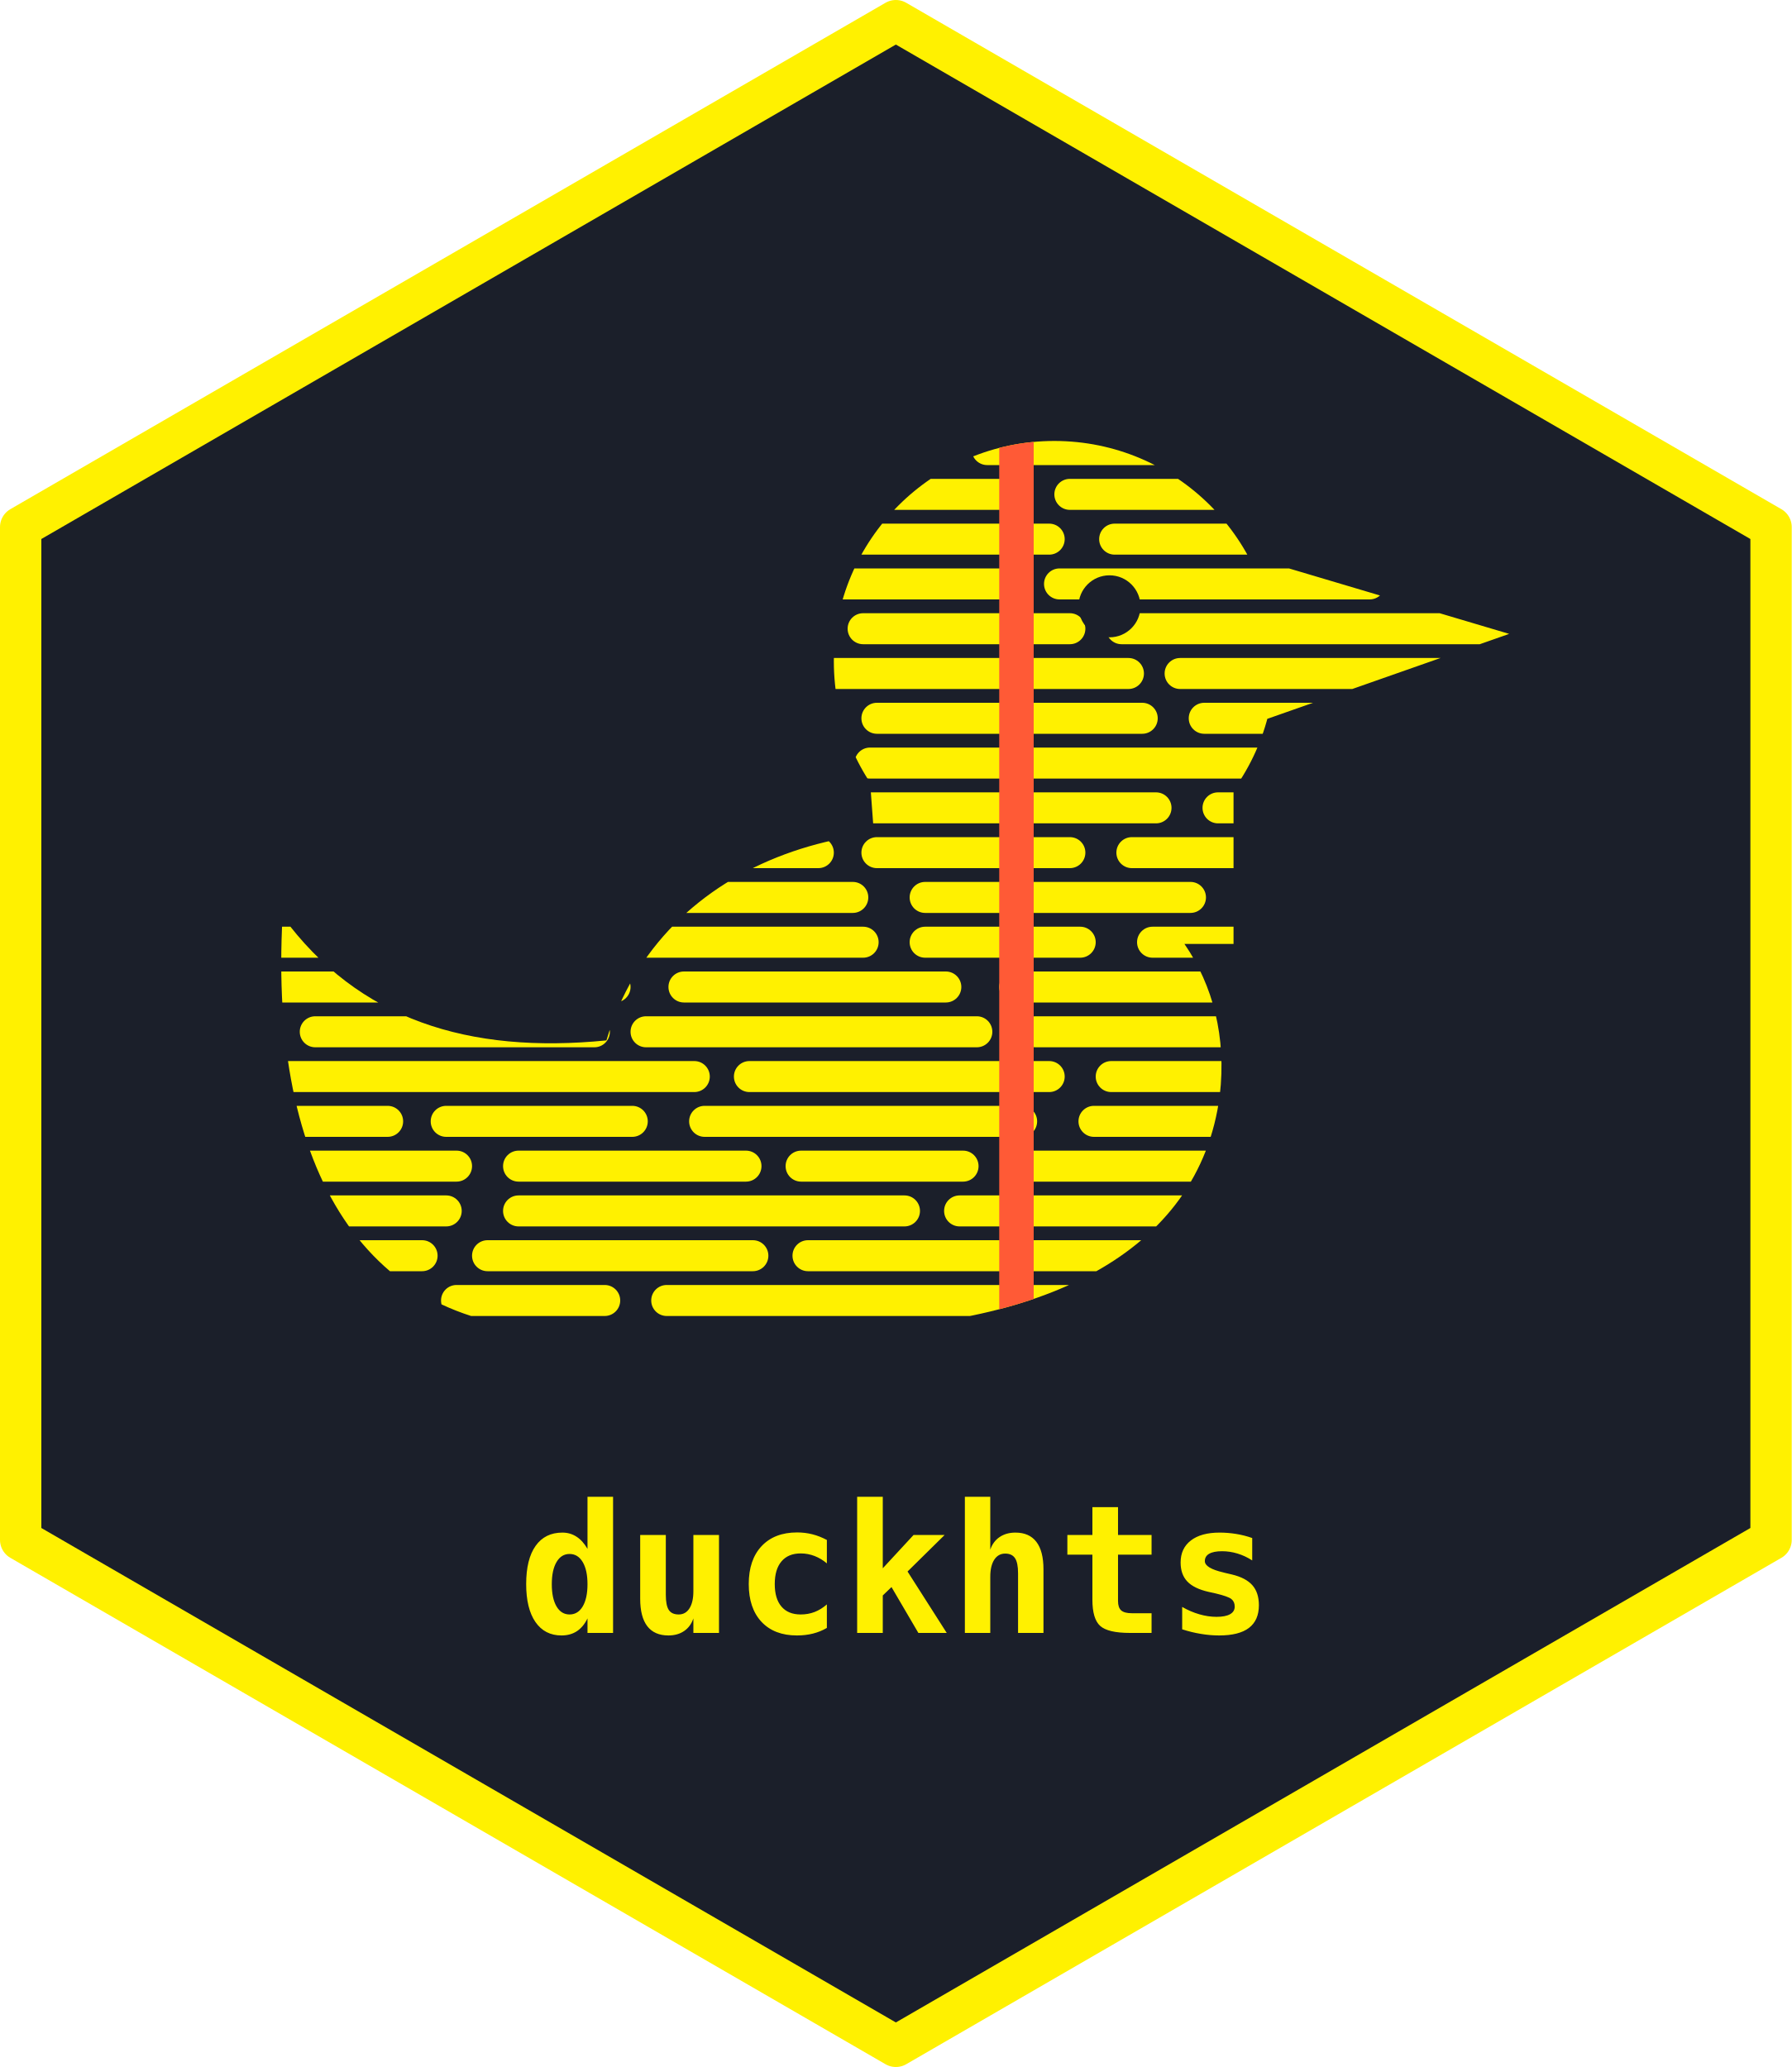
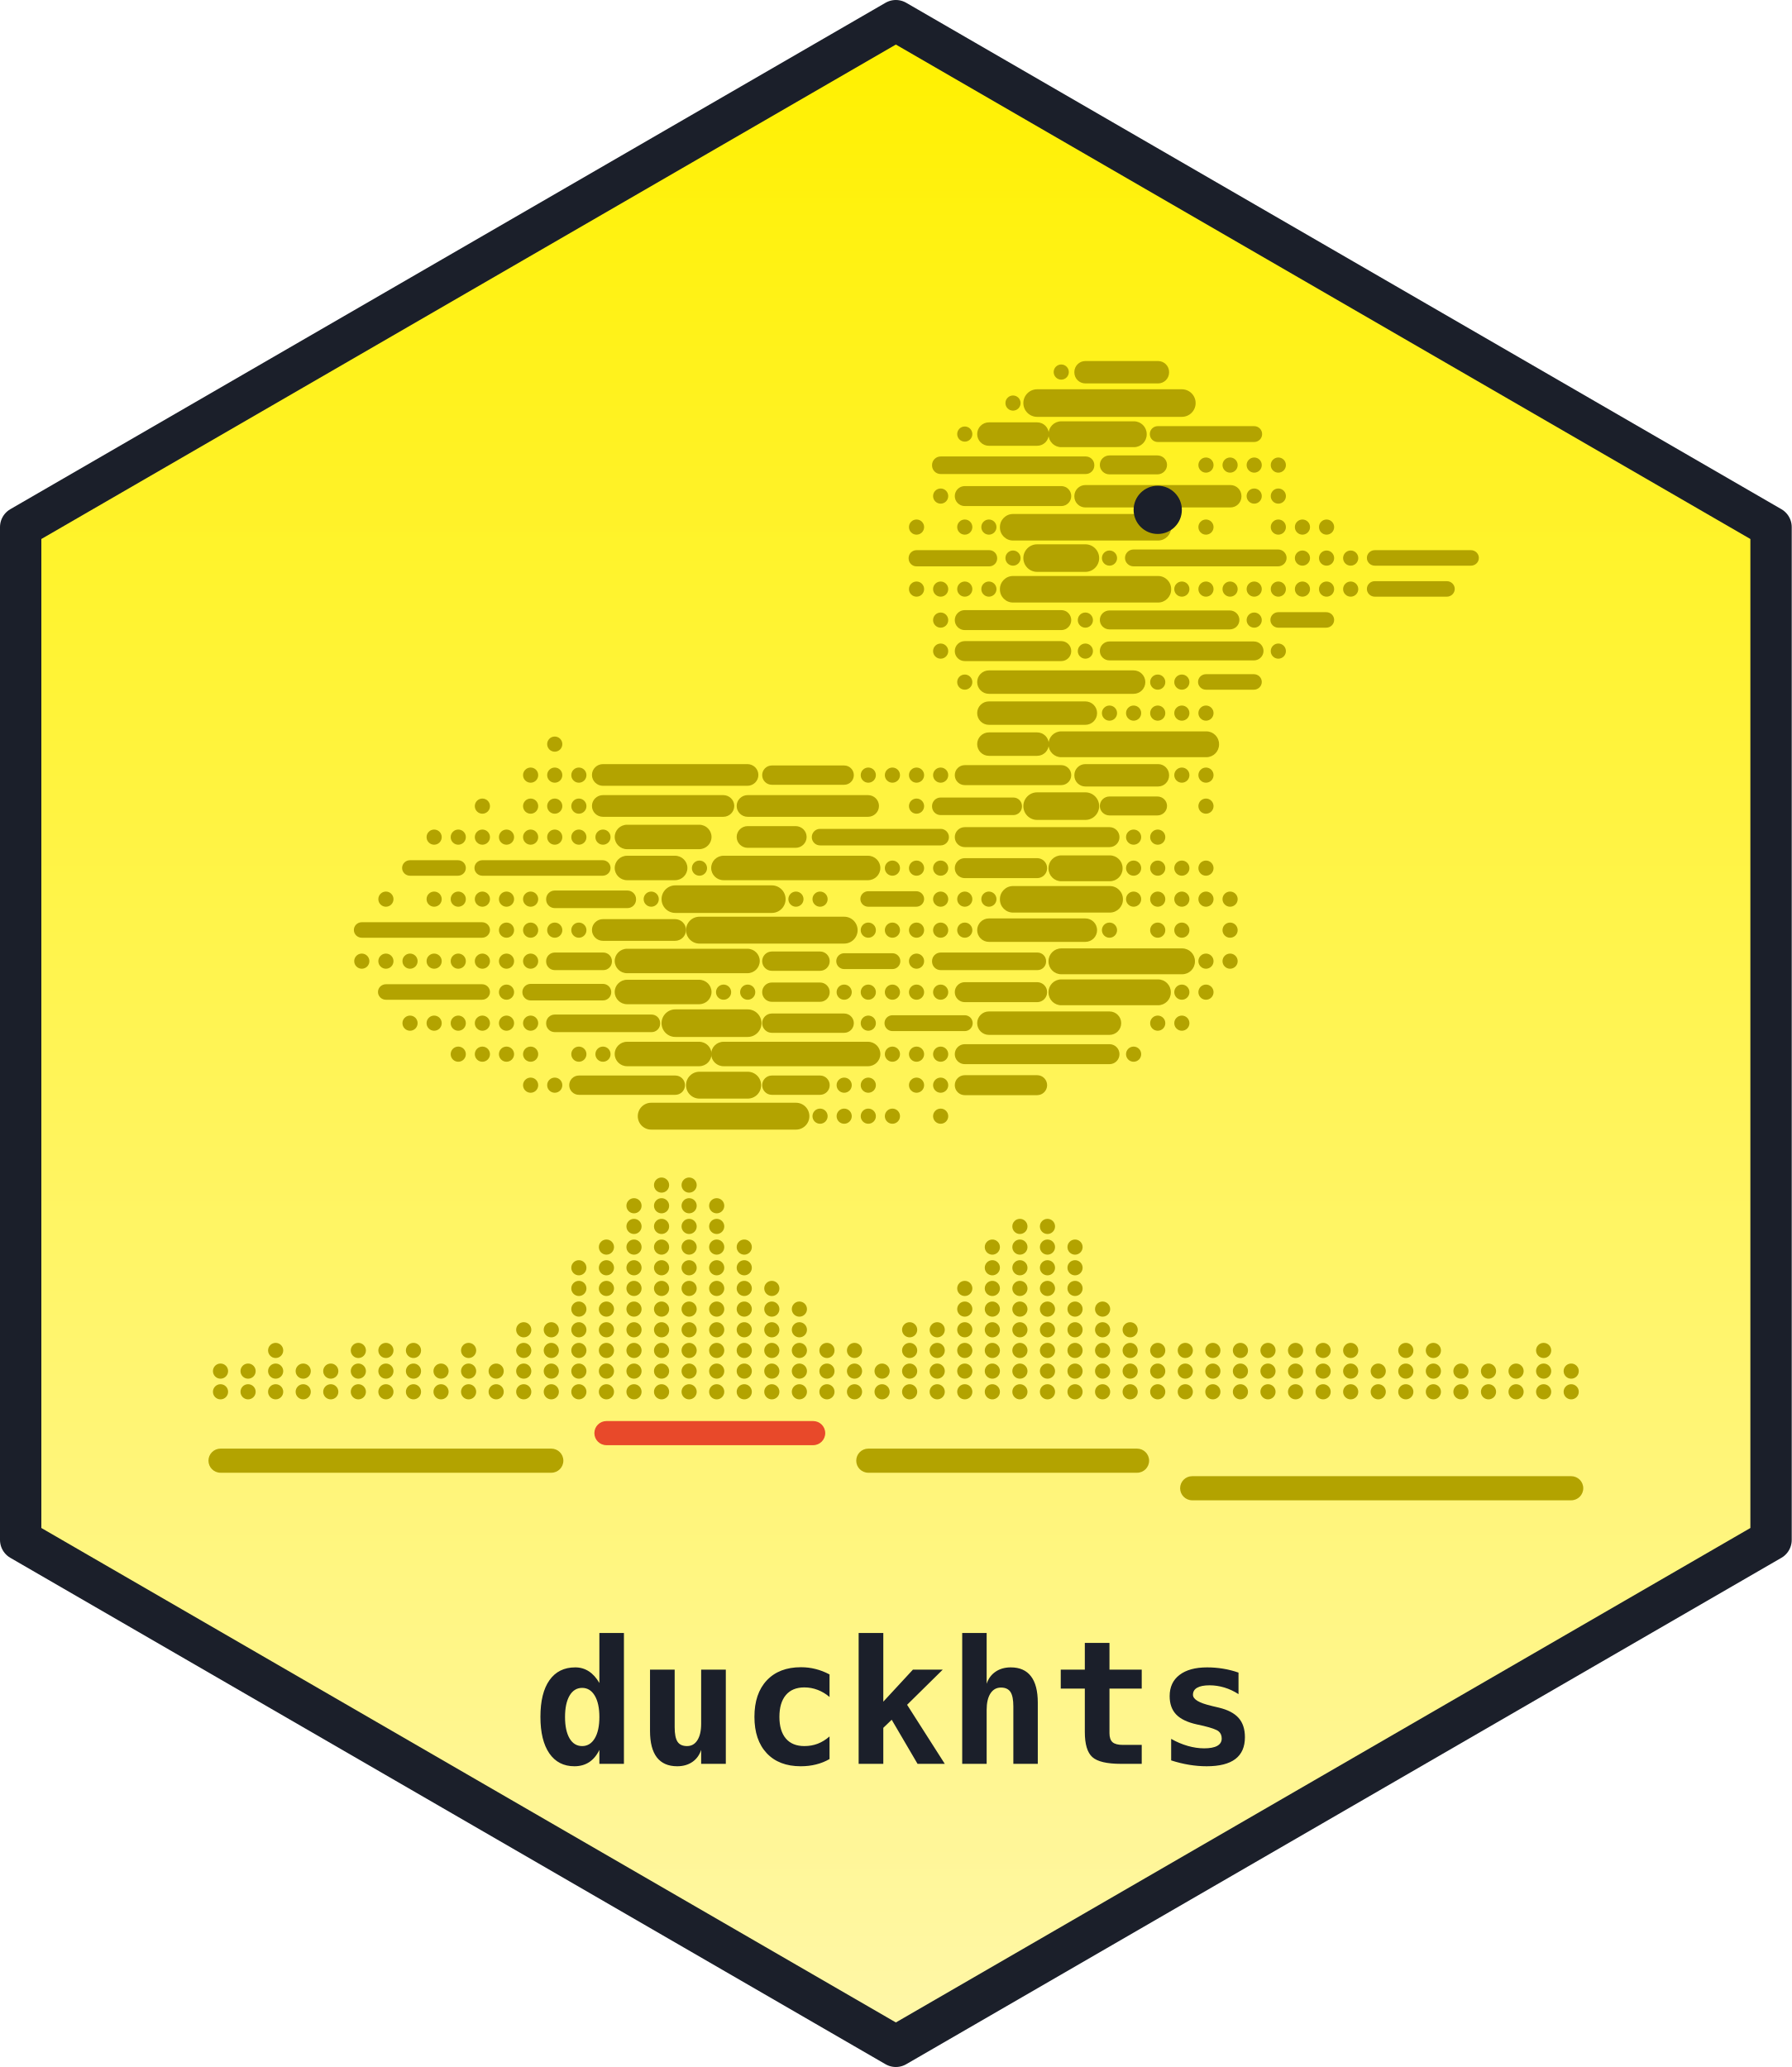
<svg xmlns="http://www.w3.org/2000/svg" viewBox="0 0 520 600" width="520" height="600" role="img" aria-labelledby="title">
  <defs>
-     <clipPath id="hex">
-       <polygon points="260,6 514,153 514,447 260,594 6,447 6,153" />
-     </clipPath>
-     <clipPath id="duck">
-       <path d="M96,232 C118,262 150,272 190,268 C206,214 268,196 322,214 C352,224 372,250 368,284 C362,330 316,352 252,352 L178,352 C120,352 92,306 96,232 Z" />
-       <circle cx="320" cy="158" r="64" />
-       <path d="M266,186 L372,186 L372,240 L270,240 Z" />
-       <path d="M378,128 L452,150 L378,176 Z" />
-     </clipPath>
+     <linearGradient id="bg" x1="0" y1="0" x2="0" y2="1">
+       <stop offset="0" stop-color="#fff100" />
+       <stop offset="1" stop-color="#fff7a8" />
+     </linearGradient>
  </defs>
-   <polygon points="260,6 514,153 514,447 260,594 6,447 6,153" fill="#1b1f2a" />
-   <g clip-path="url(#hex)">
-     <g transform="translate(-14,34)">
-       <g clip-path="url(#duck)" fill="#fff100">
-         <rect x="20" y="92" width="65" height="9" rx="4.5" />
-         <rect x="94" y="92" width="129" height="9" rx="4.5" />
-         <rect x="229" y="92" width="55" height="9" rx="4.5" />
-         <rect x="296" y="92" width="114" height="9" rx="4.5" />
-         <rect x="416" y="92" width="92" height="9" rx="4.5" />
-         <rect x="37" y="105" width="110" height="9" rx="4.5" />
-         <rect x="154" y="105" width="50" height="9" rx="4.5" />
-         <rect x="210" y="105" width="101" height="9" rx="4.5" />
-         <rect x="320" y="105" width="54" height="9" rx="4.5" />
-         <rect x="381" y="105" width="57" height="9" rx="4.5" />
-         <rect x="448" y="105" width="100" height="9" rx="4.5" />
-         <rect x="-12" y="118" width="118" height="9" rx="4.5" />
-         <rect x="112" y="118" width="74" height="9" rx="4.5" />
-         <rect x="197" y="118" width="126" height="9" rx="4.5" />
-         <rect x="333" y="118" width="53" height="9" rx="4.5" />
-         <rect x="396" y="118" width="120" height="9" rx="4.5" />
-         <rect x="37" y="131" width="74" height="9" rx="4.5" />
-         <rect x="117" y="131" width="117" height="9" rx="4.5" />
-         <rect x="246" y="131" width="63" height="9" rx="4.5" />
-         <rect x="317" y="131" width="99" height="9" rx="4.5" />
-         <rect x="423" y="131" width="115" height="9" rx="4.5" />
-         <rect x="4" y="144" width="85" height="9" rx="4.5" />
-         <rect x="99" y="144" width="150" height="9" rx="4.5" />
-         <rect x="260" y="144" width="69" height="9" rx="4.5" />
-         <rect x="335" y="144" width="120" height="9" rx="4.5" />
-         <rect x="465" y="144" width="127" height="9" rx="4.5" />
-         <rect x="17" y="157" width="58" height="9" rx="4.5" />
-         <rect x="85" y="157" width="137" height="9" rx="4.5" />
-         <rect x="228" y="157" width="118" height="9" rx="4.5" />
-         <rect x="352" y="157" width="125" height="9" rx="4.5" />
-         <rect x="9" y="170" width="133" height="9" rx="4.5" />
-         <rect x="152" y="170" width="100" height="9" rx="4.5" />
-         <rect x="264" y="170" width="86" height="9" rx="4.5" />
-         <rect x="359" y="170" width="120" height="9" rx="4.5" />
-         <rect x="17" y="183" width="84" height="9" rx="4.5" />
-         <rect x="108" y="183" width="147" height="9" rx="4.5" />
-         <rect x="262" y="183" width="135" height="9" rx="4.5" />
-         <rect x="409" y="183" width="77" height="9" rx="4.5" />
-         <rect x="4" y="196" width="84" height="9" rx="4.5" />
-         <rect x="98" y="196" width="109" height="9" rx="4.5" />
-         <rect x="215" y="196" width="139" height="9" rx="4.5" />
-         <rect x="363" y="196" width="82" height="9" rx="4.5" />
-         <rect x="455" y="196" width="55" height="9" rx="4.5" />
-         <rect x="8" y="209" width="99" height="9" rx="4.5" />
-         <rect x="114" y="209" width="142" height="9" rx="4.5" />
-         <rect x="264" y="209" width="65" height="9" rx="4.5" />
-         <rect x="338" y="209" width="99" height="9" rx="4.5" />
-         <rect x="443" y="209" width="131" height="9" rx="4.5" />
-         <rect x="-8" y="222" width="117" height="9" rx="4.5" />
-         <rect x="119" y="222" width="147" height="9" rx="4.5" />
-         <rect x="278" y="222" width="86" height="9" rx="4.5" />
-         <rect x="372" y="222" width="134" height="9" rx="4.5" />
-         <rect x="2" y="235" width="109" height="9" rx="4.5" />
-         <rect x="121" y="235" width="148" height="9" rx="4.5" />
-         <rect x="278" y="235" width="54" height="9" rx="4.5" />
-         <rect x="344" y="235" width="57" height="9" rx="4.5" />
-         <rect x="409" y="235" width="106" height="9" rx="4.5" />
-         <rect x="-2" y="248" width="54" height="9" rx="4.5" />
-         <rect x="58" y="248" width="139" height="9" rx="4.5" />
-         <rect x="208" y="248" width="85" height="9" rx="4.5" />
-         <rect x="304" y="248" width="119" height="9" rx="4.5" />
-         <rect x="434" y="248" width="103" height="9" rx="4.5" />
-         <rect x="-5" y="261" width="95" height="9" rx="4.5" />
-         <rect x="101" y="261" width="90" height="9" rx="4.5" />
-         <rect x="197" y="261" width="105" height="9" rx="4.5" />
-         <rect x="310" y="261" width="67" height="9" rx="4.5" />
-         <rect x="387" y="261" width="60" height="9" rx="4.5" />
-         <rect x="456" y="261" width="53" height="9" rx="4.5" />
-         <rect x="-9" y="274" width="82" height="9" rx="4.5" />
-         <rect x="80" y="274" width="140" height="9" rx="4.5" />
-         <rect x="227" y="274" width="96" height="9" rx="4.5" />
-         <rect x="332" y="274" width="109" height="9" rx="4.5" />
-         <rect x="447" y="274" width="67" height="9" rx="4.5" />
-         <rect x="15" y="287" width="116" height="9" rx="4.5" />
-         <rect x="139" y="287" width="63" height="9" rx="4.5" />
-         <rect x="214" y="287" width="101" height="9" rx="4.5" />
-         <rect x="327" y="287" width="116" height="9" rx="4.5" />
-         <rect x="451" y="287" width="136" height="9" rx="4.5" />
-         <rect x="18" y="300" width="133" height="9" rx="4.5" />
-         <rect x="160" y="300" width="75" height="9" rx="4.5" />
-         <rect x="242" y="300" width="56" height="9" rx="4.5" />
-         <rect x="305" y="300" width="65" height="9" rx="4.5" />
-         <rect x="377" y="300" width="130" height="9" rx="4.5" />
-         <rect x="40" y="313" width="108" height="9" rx="4.5" />
-         <rect x="160" y="313" width="121" height="9" rx="4.5" />
-         <rect x="288" y="313" width="79" height="9" rx="4.5" />
-         <rect x="375" y="313" width="46" height="9" rx="4.5" />
-         <rect x="428" y="313" width="99" height="9" rx="4.5" />
-         <rect x="17" y="326" width="124" height="9" rx="4.5" />
-         <rect x="151" y="326" width="86" height="9" rx="4.5" />
-         <rect x="244" y="326" width="134" height="9" rx="4.5" />
-         <rect x="390" y="326" width="111" height="9" rx="4.5" />
-         <rect x="-1" y="339" width="132" height="9" rx="4.5" />
-         <rect x="142" y="339" width="52" height="9" rx="4.5" />
-         <rect x="203" y="339" width="145" height="9" rx="4.5" />
-         <rect x="360" y="339" width="133" height="9" rx="4.5" />
-         <rect x="5" y="352" width="96" height="9" rx="4.5" />
-         <rect x="110" y="352" width="97" height="9" rx="4.5" />
-         <rect x="216" y="352" width="59" height="9" rx="4.5" />
-         <rect x="284" y="352" width="127" height="9" rx="4.5" />
-         <rect x="420" y="352" width="53" height="9" rx="4.5" />
-       </g>
-       <rect x="304" y="92" width="10" height="270" fill="#ff5a36" clip-path="url(#duck)" />
-       <circle cx="336" cy="142" r="9" fill="#1b1f2a" />
-     </g>
+   <polygon points="260,6 514,153 514,447 260,594 6,447 6,153" fill="url(#bg)" />
+   <g fill="#b3a300">
+     <circle cx="308.0" cy="108.0" r="2.2" />
+     <rect x="311.8" y="104.8" width="27.5" height="6.5" rx="3.2" />
+     <circle cx="294.0" cy="117.0" r="2.2" />
+     <rect x="297.0" y="113.0" width="50.0" height="8.0" rx="4.0" />
+     <circle cx="280.0" cy="126.0" r="2.2" />
+     <rect x="283.6" y="122.6" width="20.8" height="6.8" rx="3.4" />
+     <rect x="304.3" y="122.3" width="28.5" height="7.5" rx="3.7" />
+     <rect x="333.7" y="123.7" width="32.6" height="4.6" rx="2.3" />
+     <rect x="270.5" y="132.5" width="47.1" height="5.1" rx="2.5" />
+     <rect x="319.2" y="132.2" width="19.5" height="5.5" rx="2.8" />
+     <circle cx="350.0" cy="135.0" r="2.2" />
+     <circle cx="357.0" cy="135.0" r="2.2" />
+     <circle cx="364.0" cy="135.0" r="2.2" />
+     <circle cx="371.0" cy="135.0" r="2.2" />
+     <circle cx="273.0" cy="144.0" r="2.2" />
+     <rect x="277.1" y="141.1" width="33.8" height="5.8" rx="2.9" />
+     <rect x="311.8" y="140.8" width="48.5" height="6.5" rx="3.2" />
+     <circle cx="364.0" cy="144.0" r="2.2" />
+     <circle cx="371.0" cy="144.0" r="2.2" />
+     <circle cx="266.0" cy="153.0" r="2.2" />
+     <circle cx="280.0" cy="153.0" r="2.2" />
+     <circle cx="287.0" cy="153.0" r="2.2" />
+     <rect x="290.2" y="149.2" width="49.7" height="7.7" rx="3.8" />
+     <circle cx="350.0" cy="153.0" r="2.2" />
+     <circle cx="371.0" cy="153.0" r="2.2" />
+     <circle cx="378.0" cy="153.0" r="2.2" />
+     <circle cx="385.0" cy="153.0" r="2.2" />
+     <rect x="263.7" y="159.7" width="25.7" height="4.7" rx="2.3" />
+     <circle cx="294.0" cy="162.0" r="2.2" />
+     <rect x="297.0" y="158.0" width="22.0" height="8.0" rx="4.0" />
+     <circle cx="322.0" cy="162.0" r="2.2" />
+     <rect x="326.5" y="159.5" width="46.9" height="4.9" rx="2.5" />
+     <circle cx="378.0" cy="162.0" r="2.2" />
+     <circle cx="385.0" cy="162.0" r="2.2" />
+     <circle cx="392.0" cy="162.0" r="2.2" />
+     <rect x="396.7" y="159.7" width="32.5" height="4.5" rx="2.3" />
+     <circle cx="266.0" cy="171.0" r="2.2" />
+     <circle cx="273.0" cy="171.0" r="2.2" />
+     <circle cx="280.0" cy="171.0" r="2.2" />
+     <circle cx="287.0" cy="171.0" r="2.2" />
+     <rect x="290.2" y="167.2" width="49.7" height="7.7" rx="3.8" />
+     <circle cx="343.0" cy="171.0" r="2.2" />
+     <circle cx="350.0" cy="171.0" r="2.2" />
+     <circle cx="357.0" cy="171.0" r="2.2" />
+     <circle cx="364.0" cy="171.0" r="2.2" />
+     <circle cx="371.0" cy="171.0" r="2.2" />
+     <circle cx="378.0" cy="171.0" r="2.2" />
+     <circle cx="385.0" cy="171.0" r="2.2" />
+     <circle cx="392.0" cy="171.0" r="2.2" />
+     <rect x="396.7" y="168.7" width="25.5" height="4.5" rx="2.3" />
+     <circle cx="273.0" cy="180.0" r="2.2" />
+     <rect x="277.1" y="177.1" width="33.8" height="5.8" rx="2.9" />
+     <circle cx="315.0" cy="180.0" r="2.2" />
+     <rect x="319.2" y="177.2" width="40.5" height="5.5" rx="2.8" />
+     <circle cx="364.0" cy="180.0" r="2.2" />
+     <rect x="368.7" y="177.7" width="18.5" height="4.5" rx="2.3" />
+     <circle cx="273.0" cy="189.0" r="2.2" />
+     <rect x="277.1" y="186.1" width="33.8" height="5.8" rx="2.9" />
+     <circle cx="315.0" cy="189.0" r="2.2" />
+     <rect x="319.2" y="186.2" width="47.5" height="5.5" rx="2.8" />
+     <circle cx="371.0" cy="189.0" r="2.2" />
+     <circle cx="280.0" cy="198.0" r="2.2" />
+     <rect x="283.6" y="194.6" width="48.8" height="6.8" rx="3.4" />
+     <circle cx="336.0" cy="198.0" r="2.2" />
+     <circle cx="343.0" cy="198.0" r="2.2" />
+     <rect x="347.7" y="195.7" width="18.5" height="4.5" rx="2.3" />
+     <rect x="283.6" y="203.6" width="34.8" height="6.8" rx="3.4" />
+     <circle cx="322.0" cy="207.0" r="2.2" />
+     <circle cx="329.0" cy="207.0" r="2.2" />
+     <circle cx="336.0" cy="207.0" r="2.2" />
+     <circle cx="343.0" cy="207.0" r="2.2" />
+     <circle cx="350.0" cy="207.0" r="2.2" />
+     <circle cx="161.0" cy="216.0" r="2.2" />
+     <rect x="283.6" y="212.6" width="20.8" height="6.8" rx="3.4" />
+     <rect x="304.3" y="212.3" width="49.5" height="7.5" rx="3.7" />
+     <circle cx="154.0" cy="225.0" r="2.2" />
+     <circle cx="161.0" cy="225.0" r="2.2" />
+     <circle cx="168.0" cy="225.0" r="2.2" />
+     <rect x="171.8" y="221.8" width="48.3" height="6.3" rx="3.2" />
+     <rect x="221.2" y="222.2" width="26.6" height="5.6" rx="2.8" />
+     <circle cx="252.0" cy="225.0" r="2.2" />
+     <circle cx="259.0" cy="225.0" r="2.2" />
+     <circle cx="266.0" cy="225.0" r="2.2" />
+     <circle cx="273.0" cy="225.0" r="2.2" />
+     <rect x="277.1" y="222.1" width="33.8" height="5.8" rx="2.9" />
+     <rect x="311.8" y="221.8" width="27.5" height="6.5" rx="3.2" />
+     <circle cx="343.0" cy="225.0" r="2.2" />
+     <circle cx="350.0" cy="225.0" r="2.2" />
+     <circle cx="140.0" cy="234.0" r="2.2" />
+     <circle cx="154.0" cy="234.0" r="2.2" />
+     <circle cx="161.0" cy="234.0" r="2.2" />
+     <circle cx="168.0" cy="234.0" r="2.2" />
+     <rect x="171.8" y="230.8" width="41.3" height="6.3" rx="3.2" />
+     <rect x="213.8" y="230.8" width="41.3" height="6.3" rx="3.2" />
+     <circle cx="266.0" cy="234.0" r="2.2" />
+     <rect x="270.5" y="231.5" width="26.1" height="5.1" rx="2.5" />
+     <rect x="297.0" y="230.0" width="22.0" height="8.0" rx="4.0" />
+     <rect x="319.2" y="231.2" width="19.5" height="5.5" rx="2.8" />
+     <circle cx="350.0" cy="234.0" r="2.2" />
+     <circle cx="126.0" cy="243.0" r="2.2" />
+     <circle cx="133.0" cy="243.0" r="2.2" />
+     <circle cx="140.0" cy="243.0" r="2.2" />
+     <circle cx="147.0" cy="243.0" r="2.2" />
+     <circle cx="154.0" cy="243.0" r="2.2" />
+     <circle cx="161.0" cy="243.0" r="2.2" />
+     <circle cx="168.0" cy="243.0" r="2.2" />
+     <circle cx="175.0" cy="243.0" r="2.2" />
+     <rect x="178.4" y="239.4" width="28.1" height="7.1" rx="3.6" />
+     <rect x="213.8" y="239.8" width="20.3" height="6.3" rx="3.2" />
+     <rect x="235.6" y="240.6" width="39.8" height="4.8" rx="2.4" />
+     <rect x="277.1" y="240.1" width="47.8" height="5.8" rx="2.9" />
+     <circle cx="329.0" cy="243.0" r="2.2" />
+     <circle cx="336.0" cy="243.0" r="2.2" />
+     <rect x="116.7" y="249.7" width="18.5" height="4.5" rx="2.3" />
+     <rect x="137.7" y="249.7" width="39.5" height="4.5" rx="2.3" />
+     <rect x="178.4" y="248.4" width="21.1" height="7.1" rx="3.6" />
+     <circle cx="203.0" cy="252.0" r="2.2" />
+     <rect x="206.4" y="248.4" width="49.1" height="7.1" rx="3.6" />
+     <circle cx="259.0" cy="252.0" r="2.2" />
+     <circle cx="266.0" cy="252.0" r="2.2" />
+     <circle cx="273.0" cy="252.0" r="2.2" />
+     <rect x="277.1" y="249.1" width="26.8" height="5.8" rx="2.9" />
+     <rect x="304.3" y="248.3" width="21.5" height="7.5" rx="3.7" />
+     <circle cx="329.0" cy="252.0" r="2.2" />
+     <circle cx="336.0" cy="252.0" r="2.2" />
+     <circle cx="343.0" cy="252.0" r="2.2" />
+     <circle cx="350.0" cy="252.0" r="2.2" />
+     <circle cx="112.0" cy="261.0" r="2.2" />
+     <circle cx="126.0" cy="261.0" r="2.2" />
+     <circle cx="133.0" cy="261.0" r="2.2" />
+     <circle cx="140.0" cy="261.0" r="2.2" />
+     <circle cx="147.0" cy="261.0" r="2.2" />
+     <circle cx="154.0" cy="261.0" r="2.2" />
+     <rect x="158.5" y="258.5" width="26.1" height="5.1" rx="2.5" />
+     <circle cx="189.0" cy="261.0" r="2.2" />
+     <rect x="192.0" y="257.0" width="36.0" height="8.0" rx="4.0" />
+     <circle cx="231.0" cy="261.0" r="2.2" />
+     <circle cx="238.0" cy="261.0" r="2.2" />
+     <rect x="249.7" y="258.7" width="18.5" height="4.5" rx="2.3" />
+     <circle cx="273.0" cy="261.0" r="2.2" />
+     <circle cx="280.0" cy="261.0" r="2.2" />
+     <circle cx="287.0" cy="261.0" r="2.2" />
+     <rect x="290.2" y="257.2" width="35.7" height="7.7" rx="3.8" />
+     <circle cx="329.0" cy="261.0" r="2.2" />
+     <circle cx="336.0" cy="261.0" r="2.2" />
+     <circle cx="343.0" cy="261.0" r="2.2" />
+     <circle cx="350.0" cy="261.0" r="2.2" />
+     <circle cx="357.0" cy="261.0" r="2.2" />
+     <rect x="102.7" y="267.7" width="39.5" height="4.5" rx="2.3" />
+     <circle cx="147.0" cy="270.0" r="2.2" />
+     <circle cx="154.0" cy="270.0" r="2.2" />
+     <circle cx="161.0" cy="270.0" r="2.2" />
+     <circle cx="168.0" cy="270.0" r="2.2" />
+     <rect x="171.8" y="266.8" width="27.3" height="6.3" rx="3.2" />
+     <rect x="199.1" y="266.1" width="49.8" height="7.8" rx="3.9" />
+     <circle cx="252.0" cy="270.0" r="2.2" />
+     <circle cx="259.0" cy="270.0" r="2.2" />
+     <circle cx="266.0" cy="270.0" r="2.2" />
+     <circle cx="273.0" cy="270.0" r="2.2" />
+     <circle cx="280.0" cy="270.0" r="2.2" />
+     <rect x="283.6" y="266.6" width="34.8" height="6.8" rx="3.4" />
+     <circle cx="322.0" cy="270.0" r="2.2" />
+     <circle cx="336.0" cy="270.0" r="2.2" />
+     <circle cx="343.0" cy="270.0" r="2.2" />
+     <circle cx="357.0" cy="270.0" r="2.2" />
+     <circle cx="105.0" cy="279.0" r="2.2" />
+     <circle cx="112.0" cy="279.0" r="2.2" />
+     <circle cx="119.0" cy="279.0" r="2.2" />
+     <circle cx="126.0" cy="279.0" r="2.2" />
+     <circle cx="133.0" cy="279.0" r="2.2" />
+     <circle cx="140.0" cy="279.0" r="2.2" />
+     <circle cx="147.0" cy="279.0" r="2.2" />
+     <circle cx="154.0" cy="279.0" r="2.2" />
+     <rect x="158.5" y="276.5" width="19.1" height="5.1" rx="2.5" />
+     <rect x="178.4" y="275.4" width="42.1" height="7.1" rx="3.6" />
+     <rect x="221.2" y="276.2" width="19.6" height="5.6" rx="2.8" />
+     <rect x="242.7" y="276.7" width="18.6" height="4.6" rx="2.3" />
+     <circle cx="266.0" cy="279.0" r="2.2" />
+     <rect x="270.5" y="276.5" width="33.1" height="5.1" rx="2.5" />
+     <rect x="304.3" y="275.3" width="42.5" height="7.5" rx="3.7" />
+     <circle cx="350.0" cy="279.0" r="2.2" />
+     <circle cx="357.0" cy="279.0" r="2.2" />
+     <rect x="109.7" y="285.7" width="32.5" height="4.5" rx="2.3" />
+     <circle cx="147.0" cy="288.0" r="2.2" />
+     <rect x="151.6" y="285.6" width="25.8" height="4.8" rx="2.4" />
+     <rect x="178.4" y="284.4" width="28.1" height="7.1" rx="3.6" />
+     <circle cx="210.0" cy="288.0" r="2.2" />
+     <circle cx="217.0" cy="288.0" r="2.2" />
+     <rect x="221.2" y="285.2" width="19.6" height="5.6" rx="2.8" />
+     <circle cx="245.0" cy="288.0" r="2.2" />
+     <circle cx="252.0" cy="288.0" r="2.2" />
+     <circle cx="259.0" cy="288.0" r="2.2" />
+     <circle cx="266.0" cy="288.0" r="2.2" />
+     <circle cx="273.0" cy="288.0" r="2.2" />
+     <rect x="277.1" y="285.1" width="26.8" height="5.8" rx="2.9" />
+     <rect x="304.3" y="284.3" width="35.5" height="7.5" rx="3.7" />
+     <circle cx="343.0" cy="288.0" r="2.2" />
+     <circle cx="350.0" cy="288.0" r="2.2" />
+     <circle cx="119.0" cy="297.0" r="2.2" />
+     <circle cx="126.0" cy="297.0" r="2.2" />
+     <circle cx="133.0" cy="297.0" r="2.2" />
+     <circle cx="140.0" cy="297.0" r="2.2" />
+     <circle cx="147.0" cy="297.0" r="2.2" />
+     <circle cx="154.0" cy="297.0" r="2.2" />
+     <rect x="158.5" y="294.5" width="33.1" height="5.1" rx="2.5" />
+     <rect x="192.0" y="293.0" width="29.0" height="8.0" rx="4.0" />
+     <rect x="221.2" y="294.2" width="26.6" height="5.6" rx="2.8" />
+     <circle cx="252.0" cy="297.0" r="2.2" />
+     <rect x="256.7" y="294.7" width="25.6" height="4.6" rx="2.3" />
+     <rect x="283.6" y="293.6" width="41.8" height="6.8" rx="3.4" />
+     <circle cx="336.0" cy="297.0" r="2.2" />
+     <circle cx="343.0" cy="297.0" r="2.2" />
+     <circle cx="133.0" cy="306.0" r="2.2" />
+     <circle cx="140.0" cy="306.0" r="2.2" />
+     <circle cx="147.0" cy="306.0" r="2.2" />
+     <circle cx="154.0" cy="306.0" r="2.2" />
+     <circle cx="168.0" cy="306.0" r="2.2" />
+     <circle cx="175.0" cy="306.0" r="2.2" />
+     <rect x="178.4" y="302.4" width="28.1" height="7.1" rx="3.6" />
+     <rect x="206.4" y="302.4" width="49.1" height="7.1" rx="3.6" />
+     <circle cx="259.0" cy="306.0" r="2.2" />
+     <circle cx="266.0" cy="306.0" r="2.2" />
+     <circle cx="273.0" cy="306.0" r="2.2" />
+     <rect x="277.1" y="303.1" width="47.8" height="5.8" rx="2.9" />
+     <circle cx="329.0" cy="306.0" r="2.2" />
+     <circle cx="154.0" cy="315.0" r="2.2" />
+     <circle cx="161.0" cy="315.0" r="2.2" />
+     <rect x="165.2" y="312.2" width="33.6" height="5.6" rx="2.8" />
+     <rect x="199.1" y="311.1" width="21.8" height="7.8" rx="3.9" />
+     <rect x="221.2" y="312.2" width="19.6" height="5.6" rx="2.8" />
+     <circle cx="245.0" cy="315.0" r="2.2" />
+     <circle cx="252.0" cy="315.0" r="2.2" />
+     <circle cx="266.0" cy="315.0" r="2.2" />
+     <circle cx="273.0" cy="315.0" r="2.2" />
+     <rect x="277.1" y="312.1" width="26.8" height="5.8" rx="2.9" />
+     <rect x="185.1" y="320.1" width="49.8" height="7.8" rx="3.9" />
+     <circle cx="238.0" cy="324.0" r="2.2" />
+     <circle cx="245.0" cy="324.0" r="2.2" />
+     <circle cx="252.0" cy="324.0" r="2.2" />
+     <circle cx="259.0" cy="324.0" r="2.2" />
+     <circle cx="273.0" cy="324.0" r="2.2" />
+     <circle cx="64.0" cy="404.0" r="2.2" />
+     <circle cx="64.0" cy="398.0" r="2.2" />
+     <circle cx="72.0" cy="404.0" r="2.2" />
+     <circle cx="72.0" cy="398.0" r="2.2" />
+     <circle cx="80.0" cy="404.0" r="2.2" />
+     <circle cx="80.0" cy="398.0" r="2.2" />
+     <circle cx="80.0" cy="392.0" r="2.2" />
+     <circle cx="88.0" cy="404.0" r="2.2" />
+     <circle cx="88.0" cy="398.0" r="2.2" />
+     <circle cx="96.0" cy="404.0" r="2.2" />
+     <circle cx="96.0" cy="398.0" r="2.2" />
+     <circle cx="104.0" cy="404.0" r="2.2" />
+     <circle cx="104.0" cy="398.0" r="2.2" />
+     <circle cx="104.0" cy="392.0" r="2.2" />
+     <circle cx="112.0" cy="404.0" r="2.2" />
+     <circle cx="112.0" cy="398.0" r="2.2" />
+     <circle cx="112.0" cy="392.0" r="2.2" />
+     <circle cx="120.0" cy="404.0" r="2.2" />
+     <circle cx="120.0" cy="398.0" r="2.2" />
+     <circle cx="120.0" cy="392.0" r="2.2" />
+     <circle cx="128.0" cy="404.0" r="2.2" />
+     <circle cx="128.0" cy="398.0" r="2.2" />
+     <circle cx="136.0" cy="404.0" r="2.2" />
+     <circle cx="136.0" cy="398.0" r="2.2" />
+     <circle cx="136.0" cy="392.0" r="2.2" />
+     <circle cx="144.0" cy="404.0" r="2.2" />
+     <circle cx="144.0" cy="398.0" r="2.2" />
+     <circle cx="152.0" cy="404.0" r="2.2" />
+     <circle cx="152.0" cy="398.0" r="2.2" />
+     <circle cx="152.0" cy="392.0" r="2.2" />
+     <circle cx="152.0" cy="386.0" r="2.2" />
+     <circle cx="160.0" cy="404.0" r="2.2" />
+     <circle cx="160.0" cy="398.0" r="2.2" />
+     <circle cx="160.0" cy="392.0" r="2.2" />
+     <circle cx="160.0" cy="386.0" r="2.2" />
+     <circle cx="168.0" cy="404.0" r="2.2" />
+     <circle cx="168.0" cy="398.0" r="2.2" />
+     <circle cx="168.0" cy="392.0" r="2.2" />
+     <circle cx="168.0" cy="386.0" r="2.2" />
+     <circle cx="168.0" cy="380.0" r="2.2" />
+     <circle cx="168.0" cy="374.0" r="2.2" />
+     <circle cx="168.0" cy="368.0" r="2.2" />
+     <circle cx="176.0" cy="404.0" r="2.2" />
+     <circle cx="176.0" cy="398.0" r="2.2" />
+     <circle cx="176.0" cy="392.0" r="2.2" />
+     <circle cx="176.0" cy="386.0" r="2.2" />
+     <circle cx="176.0" cy="380.0" r="2.2" />
+     <circle cx="176.0" cy="374.0" r="2.2" />
+     <circle cx="176.0" cy="368.0" r="2.2" />
+     <circle cx="176.0" cy="362.0" r="2.2" />
+     <circle cx="184.0" cy="404.0" r="2.2" />
+     <circle cx="184.0" cy="398.0" r="2.2" />
+     <circle cx="184.0" cy="392.0" r="2.2" />
+     <circle cx="184.0" cy="386.0" r="2.2" />
+     <circle cx="184.0" cy="380.0" r="2.2" />
+     <circle cx="184.0" cy="374.0" r="2.2" />
+     <circle cx="184.0" cy="368.0" r="2.2" />
+     <circle cx="184.0" cy="362.0" r="2.2" />
+     <circle cx="184.0" cy="356.0" r="2.2" />
+     <circle cx="184.0" cy="350.0" r="2.2" />
+     <circle cx="192.0" cy="404.0" r="2.2" />
+     <circle cx="192.0" cy="398.0" r="2.2" />
+     <circle cx="192.0" cy="392.0" r="2.2" />
+     <circle cx="192.0" cy="386.0" r="2.2" />
+     <circle cx="192.0" cy="380.0" r="2.2" />
+     <circle cx="192.0" cy="374.0" r="2.2" />
+     <circle cx="192.0" cy="368.0" r="2.2" />
+     <circle cx="192.0" cy="362.0" r="2.2" />
+     <circle cx="192.0" cy="356.0" r="2.2" />
+     <circle cx="192.0" cy="350.0" r="2.2" />
+     <circle cx="192.0" cy="344.0" r="2.2" />
+     <circle cx="200.0" cy="404.0" r="2.2" />
+     <circle cx="200.0" cy="398.0" r="2.2" />
+     <circle cx="200.0" cy="392.0" r="2.2" />
+     <circle cx="200.0" cy="386.0" r="2.2" />
+     <circle cx="200.0" cy="380.0" r="2.2" />
+     <circle cx="200.0" cy="374.0" r="2.2" />
+     <circle cx="200.0" cy="368.0" r="2.2" />
+     <circle cx="200.0" cy="362.0" r="2.2" />
+     <circle cx="200.0" cy="356.0" r="2.2" />
+     <circle cx="200.0" cy="350.0" r="2.2" />
+     <circle cx="200.0" cy="344.0" r="2.2" />
+     <circle cx="208.0" cy="404.0" r="2.2" />
+     <circle cx="208.0" cy="398.0" r="2.2" />
+     <circle cx="208.0" cy="392.0" r="2.2" />
+     <circle cx="208.0" cy="386.0" r="2.2" />
+     <circle cx="208.0" cy="380.0" r="2.2" />
+     <circle cx="208.0" cy="374.0" r="2.2" />
+     <circle cx="208.0" cy="368.0" r="2.2" />
+     <circle cx="208.0" cy="362.0" r="2.2" />
+     <circle cx="208.0" cy="356.0" r="2.2" />
+     <circle cx="208.0" cy="350.0" r="2.2" />
+     <circle cx="216.0" cy="404.0" r="2.2" />
+     <circle cx="216.0" cy="398.0" r="2.2" />
+     <circle cx="216.0" cy="392.0" r="2.2" />
+     <circle cx="216.0" cy="386.0" r="2.2" />
+     <circle cx="216.0" cy="380.0" r="2.2" />
+     <circle cx="216.0" cy="374.0" r="2.2" />
+     <circle cx="216.0" cy="368.0" r="2.2" />
+     <circle cx="216.0" cy="362.0" r="2.2" />
+     <circle cx="224.0" cy="404.0" r="2.2" />
+     <circle cx="224.0" cy="398.0" r="2.2" />
+     <circle cx="224.0" cy="392.0" r="2.2" />
+     <circle cx="224.0" cy="386.0" r="2.2" />
+     <circle cx="224.0" cy="380.0" r="2.2" />
+     <circle cx="224.0" cy="374.0" r="2.2" />
+     <circle cx="232.0" cy="404.0" r="2.2" />
+     <circle cx="232.0" cy="398.0" r="2.2" />
+     <circle cx="232.0" cy="392.0" r="2.2" />
+     <circle cx="232.0" cy="386.0" r="2.2" />
+     <circle cx="232.0" cy="380.0" r="2.2" />
+     <circle cx="240.0" cy="404.0" r="2.2" />
+     <circle cx="240.0" cy="398.0" r="2.2" />
+     <circle cx="240.0" cy="392.0" r="2.2" />
+     <circle cx="248.0" cy="404.0" r="2.2" />
+     <circle cx="248.0" cy="398.0" r="2.2" />
+     <circle cx="248.0" cy="392.0" r="2.2" />
+     <circle cx="256.0" cy="404.0" r="2.2" />
+     <circle cx="256.0" cy="398.0" r="2.2" />
+     <circle cx="264.0" cy="404.0" r="2.2" />
+     <circle cx="264.0" cy="398.0" r="2.2" />
+     <circle cx="264.0" cy="392.0" r="2.2" />
+     <circle cx="264.0" cy="386.0" r="2.2" />
+     <circle cx="272.0" cy="404.0" r="2.2" />
+     <circle cx="272.0" cy="398.0" r="2.2" />
+     <circle cx="272.0" cy="392.0" r="2.2" />
+     <circle cx="272.0" cy="386.0" r="2.2" />
+     <circle cx="280.0" cy="404.0" r="2.2" />
+     <circle cx="280.0" cy="398.0" r="2.2" />
+     <circle cx="280.0" cy="392.0" r="2.2" />
+     <circle cx="280.0" cy="386.0" r="2.2" />
+     <circle cx="280.0" cy="380.0" r="2.2" />
+     <circle cx="280.0" cy="374.0" r="2.2" />
+     <circle cx="288.0" cy="404.0" r="2.2" />
+     <circle cx="288.0" cy="398.0" r="2.2" />
+     <circle cx="288.0" cy="392.0" r="2.2" />
+     <circle cx="288.0" cy="386.0" r="2.2" />
+     <circle cx="288.0" cy="380.0" r="2.2" />
+     <circle cx="288.0" cy="374.0" r="2.2" />
+     <circle cx="288.0" cy="368.0" r="2.2" />
+     <circle cx="288.0" cy="362.0" r="2.2" />
+     <circle cx="296.0" cy="404.0" r="2.2" />
+     <circle cx="296.0" cy="398.0" r="2.2" />
+     <circle cx="296.0" cy="392.0" r="2.2" />
+     <circle cx="296.0" cy="386.0" r="2.2" />
+     <circle cx="296.0" cy="380.0" r="2.2" />
+     <circle cx="296.0" cy="374.0" r="2.2" />
+     <circle cx="296.0" cy="368.0" r="2.2" />
+     <circle cx="296.0" cy="362.0" r="2.2" />
+     <circle cx="296.0" cy="356.0" r="2.2" />
+     <circle cx="304.0" cy="404.0" r="2.2" />
+     <circle cx="304.0" cy="398.0" r="2.2" />
+     <circle cx="304.0" cy="392.0" r="2.2" />
+     <circle cx="304.0" cy="386.0" r="2.2" />
+     <circle cx="304.0" cy="380.0" r="2.2" />
+     <circle cx="304.0" cy="374.0" r="2.2" />
+     <circle cx="304.0" cy="368.0" r="2.2" />
+     <circle cx="304.0" cy="362.0" r="2.2" />
+     <circle cx="304.0" cy="356.0" r="2.2" />
+     <circle cx="312.0" cy="404.0" r="2.2" />
+     <circle cx="312.0" cy="398.0" r="2.2" />
+     <circle cx="312.0" cy="392.0" r="2.2" />
+     <circle cx="312.0" cy="386.0" r="2.2" />
+     <circle cx="312.0" cy="380.0" r="2.2" />
+     <circle cx="312.0" cy="374.0" r="2.2" />
+     <circle cx="312.0" cy="368.0" r="2.2" />
+     <circle cx="312.0" cy="362.0" r="2.2" />
+     <circle cx="320.0" cy="404.0" r="2.2" />
+     <circle cx="320.0" cy="398.0" r="2.2" />
+     <circle cx="320.0" cy="392.0" r="2.2" />
+     <circle cx="320.0" cy="386.0" r="2.2" />
+     <circle cx="320.0" cy="380.0" r="2.2" />
+     <circle cx="328.0" cy="404.0" r="2.2" />
+     <circle cx="328.0" cy="398.0" r="2.2" />
+     <circle cx="328.0" cy="392.0" r="2.2" />
+     <circle cx="328.0" cy="386.0" r="2.2" />
+     <circle cx="336.0" cy="404.0" r="2.2" />
+     <circle cx="336.0" cy="398.0" r="2.2" />
+     <circle cx="336.0" cy="392.0" r="2.2" />
+     <circle cx="344.0" cy="404.0" r="2.2" />
+     <circle cx="344.0" cy="398.0" r="2.2" />
+     <circle cx="344.0" cy="392.0" r="2.2" />
+     <circle cx="352.0" cy="404.0" r="2.2" />
+     <circle cx="352.0" cy="398.0" r="2.2" />
+     <circle cx="352.0" cy="392.0" r="2.2" />
+     <circle cx="360.0" cy="404.0" r="2.2" />
+     <circle cx="360.0" cy="398.0" r="2.2" />
+     <circle cx="360.0" cy="392.0" r="2.2" />
+     <circle cx="368.0" cy="404.0" r="2.2" />
+     <circle cx="368.0" cy="398.0" r="2.2" />
+     <circle cx="368.0" cy="392.0" r="2.2" />
+     <circle cx="376.0" cy="404.0" r="2.2" />
+     <circle cx="376.0" cy="398.0" r="2.2" />
+     <circle cx="376.0" cy="392.0" r="2.2" />
+     <circle cx="384.0" cy="404.0" r="2.2" />
+     <circle cx="384.0" cy="398.0" r="2.2" />
+     <circle cx="384.0" cy="392.0" r="2.2" />
+     <circle cx="392.0" cy="404.0" r="2.2" />
+     <circle cx="392.0" cy="398.0" r="2.2" />
+     <circle cx="392.0" cy="392.0" r="2.2" />
+     <circle cx="400.0" cy="404.0" r="2.2" />
+     <circle cx="400.0" cy="398.0" r="2.2" />
+     <circle cx="408.0" cy="404.0" r="2.2" />
+     <circle cx="408.0" cy="398.0" r="2.2" />
+     <circle cx="408.0" cy="392.0" r="2.2" />
+     <circle cx="416.0" cy="404.0" r="2.2" />
+     <circle cx="416.0" cy="398.0" r="2.2" />
+     <circle cx="416.0" cy="392.0" r="2.2" />
+     <circle cx="424.0" cy="404.0" r="2.2" />
+     <circle cx="424.0" cy="398.0" r="2.2" />
+     <circle cx="432.0" cy="404.0" r="2.2" />
+     <circle cx="432.0" cy="398.0" r="2.2" />
+     <circle cx="440.0" cy="404.0" r="2.2" />
+     <circle cx="440.0" cy="398.0" r="2.2" />
+     <circle cx="448.0" cy="404.0" r="2.2" />
+     <circle cx="448.0" cy="398.0" r="2.2" />
+     <circle cx="448.0" cy="392.0" r="2.2" />
+     <circle cx="456.0" cy="404.0" r="2.2" />
+     <circle cx="456.0" cy="398.0" r="2.2" />
+     <rect x="60.5" y="420.5" width="103.0" height="7.0" rx="3.5" />
+     <rect x="248.5" y="420.5" width="85.0" height="7.0" rx="3.5" />
+     <rect x="342.5" y="428.5" width="117.0" height="7.0" rx="3.5" />
  </g>
-   <text x="260" y="474" text-anchor="middle" fill="#fff100" font-family="'DejaVu Sans Mono', 'Menlo', 'Consolas', monospace" font-size="52" font-weight="700">duckhts</text>
-   <polygon points="260,6 514,153 514,447 260,594 6,447 6,153" fill="none" stroke="#fff100" stroke-width="12" stroke-linejoin="round" />
+   <rect fill="#e8492a" x="172.5" y="412.5" width="67.0" height="7.0" rx="3.5" />
+   <circle cx="336" cy="148" r="7" fill="#1b1f2a" />
+   <text x="260" y="512" text-anchor="middle" fill="#1b1f2a" font-family="'DejaVu Sans Mono', 'Menlo', 'Consolas', monospace" font-size="50" font-weight="700">duckhts</text>
+   <polygon points="260,6 514,153 514,447 260,594 6,447 6,153" fill="none" stroke="#1b1f2a" stroke-width="12" stroke-linejoin="round" />
</svg>
